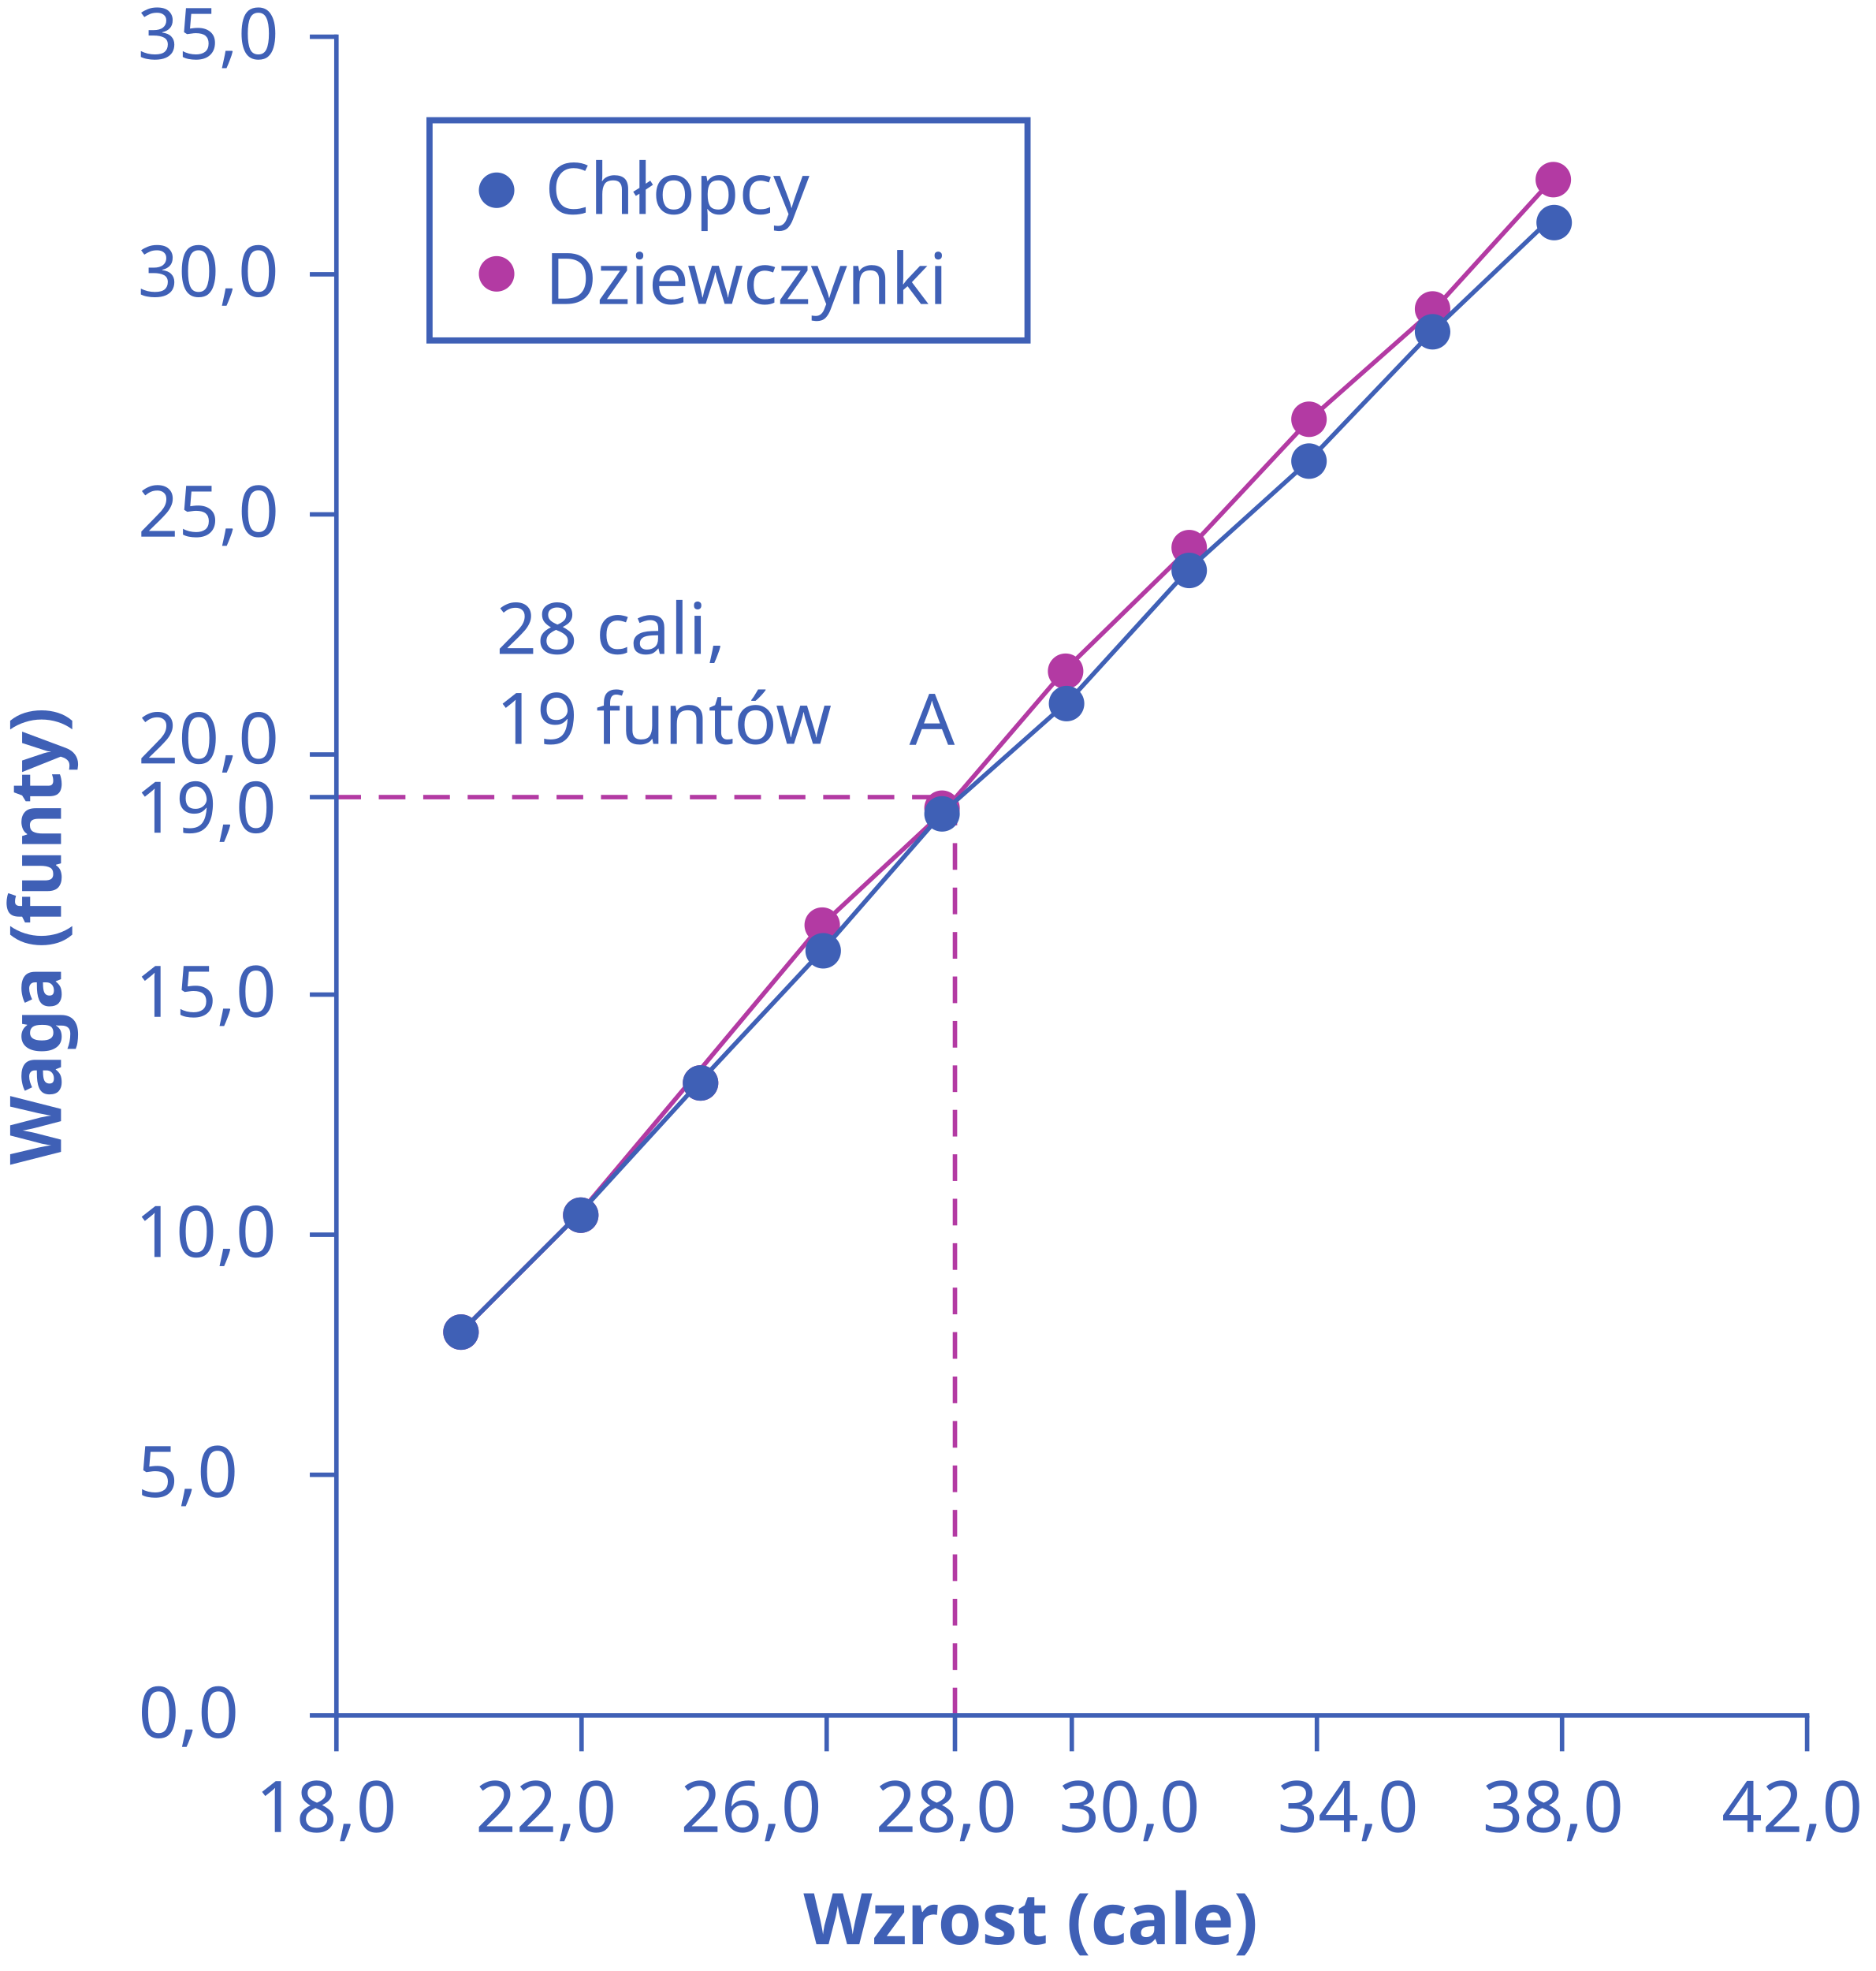
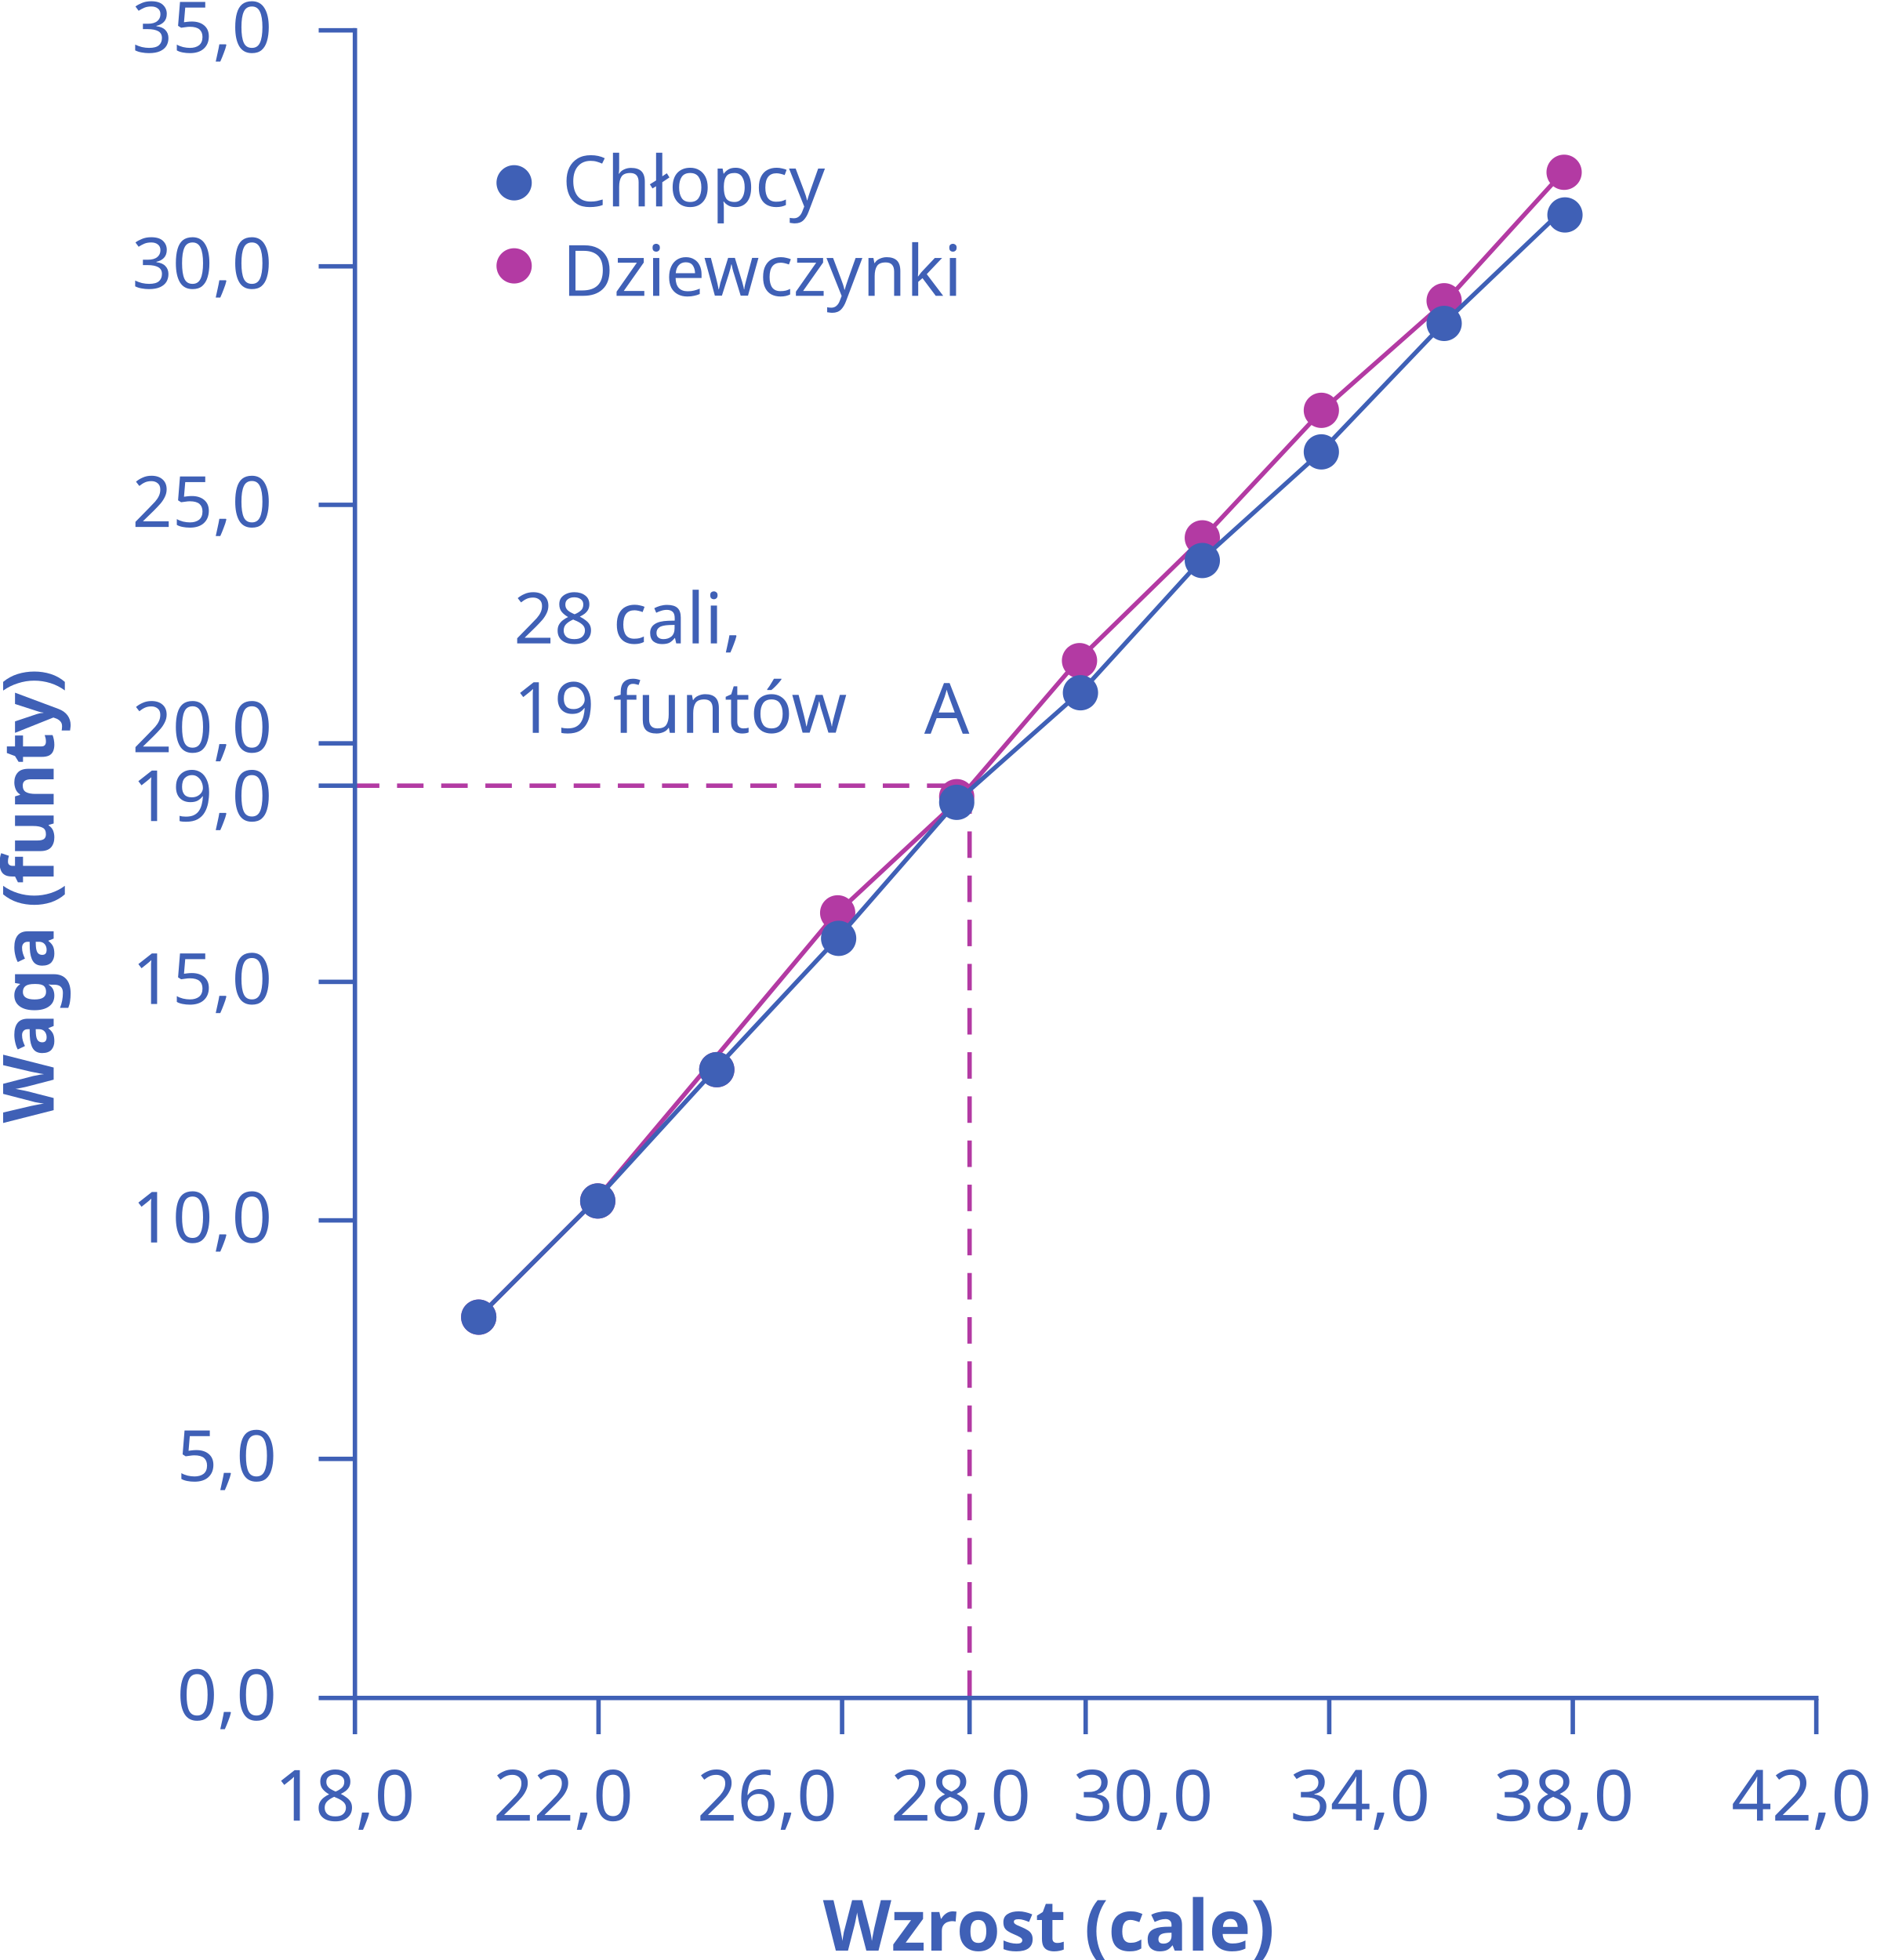
- <svg xmlns="http://www.w3.org/2000/svg" version="1.1" id="svg2" xml:space="preserve" width="281.293" height="295.6" viewBox="0 0 281.293 295.6">
+ <svg xmlns="http://www.w3.org/2000/svg" version="1.1" id="svg2" xml:space="preserve" width="284.414" height="295.899" viewBox="0 0 284.414 295.899">
  <defs id="defs6">



</defs>
-   <g id="g10" transform="matrix(1.333333,0,0,-1.333333,0,295.6)">
-     <g id="g1924">
+   <g id="g10" transform="matrix(1.333333,0,0,-1.333333,3.120928,294.6674)">
+     <g id="g1">
      <path d="M 174.361,201.213 161.359,186.911 147.383,174.56 133.407,159.608 119.755,146.282 106.104,130.355 92.128,117.354 78.801,101.428 65.149,85.176 51.498,71.524" style="fill:none;stroke:#b33aa3;stroke-width:0.5;stroke-linecap:butt;stroke-linejoin:miter;stroke-miterlimit:4;stroke-dasharray:none;stroke-opacity:1" id="path16" />
      <path d="m 80.23,101.301 c 0.778,-0.778 0.778,-2.051 0,-2.829 -0.778,-0.777 -2.05,-0.777 -2.828,0 -0.778,0.778 -0.778,2.051 0,2.829 0.778,0.777 2.05,0.777 2.828,0" style="fill:#b33aa3;fill-opacity:1;fill-rule:nonzero;stroke:none;stroke-width:0.1" id="path18" />
      <path d="m 93.919,119.055 c 0.778,-0.777 0.778,-2.05 0,-2.828 -0.778,-0.777 -2.05,-0.777 -2.828,0 -0.778,0.778 -0.778,2.051 0,2.828 0.778,0.778 2.05,0.778 2.828,0" style="fill:#b33aa3;fill-opacity:1;fill-rule:nonzero;stroke:none;stroke-width:0.1" id="path20" />
      <path d="m 107.396,132.21 c 0.777,-0.778 0.777,-2.051 0,-2.828 -0.778,-0.778 -2.051,-0.778 -2.829,0 -0.777,0.777 -0.777,2.05 0,2.828 0.778,0.777 2.051,0.777 2.829,0" style="fill:#b33aa3;fill-opacity:1;fill-rule:nonzero;stroke:none;stroke-width:0.1" id="path22" />
      <path d="m 121.3,147.612 c 0.777,-0.778 0.777,-2.05 0,-2.828 -0.778,-0.778 -2.051,-0.778 -2.828,0 -0.778,0.778 -0.778,2.05 0,2.828 0.777,0.778 2.05,0.778 2.828,0" style="fill:#b33aa3;fill-opacity:1;fill-rule:nonzero;stroke:none;stroke-width:0.1" id="path24" />
      <path d="m 135.204,161.516 c 0.777,-0.777 0.777,-2.05 0,-2.828 -0.777,-0.777 -2.051,-0.777 -2.828,0 -0.777,0.778 -0.777,2.051 0,2.828 0.777,0.778 2.051,0.778 2.828,0" style="fill:#b33aa3;fill-opacity:1;fill-rule:nonzero;stroke:none;stroke-width:0.1" id="path26" />
      <path d="m 148.682,175.955 c 0.777,-0.777 0.777,-2.05 0,-2.828 -0.778,-0.778 -2.051,-0.778 -2.828,0 -0.778,0.778 -0.778,2.051 0,2.828 0.777,0.778 2.05,0.778 2.828,0" style="fill:#b33aa3;fill-opacity:1;fill-rule:nonzero;stroke:none;stroke-width:0.1" id="path28" />
      <path d="m 162.585,188.362 c 0.777,-0.778 0.777,-2.05 0,-2.828 -0.777,-0.778 -2.051,-0.778 -2.828,0 -0.778,0.778 -0.778,2.05 0,2.828 0.777,0.778 2.051,0.778 2.828,0" style="fill:#b33aa3;fill-opacity:1;fill-rule:nonzero;stroke:none;stroke-width:0.1" id="path30" />
      <path d="m 176.169,202.908 c 0.777,-0.778 0.777,-2.05 0,-2.828 -0.777,-0.778 -2.051,-0.778 -2.828,0 -0.778,0.778 -0.778,2.05 0,2.828 0.777,0.778 2.051,0.778 2.828,0" style="fill:#b33aa3;fill-opacity:1;fill-rule:nonzero;stroke:none;stroke-width:0.1" id="path32" />
      <path d="m 66.753,86.433 c 0.778,-0.777 0.778,-2.05 0,-2.828 -0.778,-0.777 -2.05,-0.777 -2.828,0 -0.778,0.778 -0.778,2.051 0,2.828 0.778,0.778 2.05,0.778 2.828,0" style="fill:#b33aa3;fill-opacity:1;fill-rule:nonzero;stroke:none;stroke-width:0.1" id="path34" />
      <path d="m 53.277,73.278 c 0.778,-0.777 0.778,-2.051 0,-2.828 -0.778,-0.777 -2.05,-0.777 -2.829,0 -0.778,0.777 -0.778,2.051 0,2.828 0.778,0.777 2.05,0.777 2.829,0" style="fill:#b33aa3;fill-opacity:1;fill-rule:nonzero;stroke:none;stroke-width:0.1" id="path36" />
      <path d="M 37.614,132.04 H 107.438 V 28.948" style="fill:none;stroke:#b33aa3;stroke-width:0.5;stroke-linecap:butt;stroke-linejoin:miter;stroke-miterlimit:4;stroke-dasharray:3, 2;stroke-dashoffset:0;stroke-opacity:1" id="path38" />
-       <text y="-3.012" x="90.394" id="text44" style="font-variant:normal;font-weight:bold;font-size:8px;font-family:Arial;-inkscape-font-specification:Arial-BoldMT;writing-mode:lr-tb;fill:#3f60b6;fill-opacity:1;fill-rule:nonzero;stroke:none" transform="scale(1,-1)">
-         <tspan y="-3.012" x="90.394" style="font-style:normal;font-variant:normal;font-weight:bold;font-stretch:normal;font-family:sans-serif;-inkscape-font-specification:'sans-serif Bold'" id="tspan42">Wzrost (cale)</tspan>
+       <text y="-0.131" x="90.845" id="text44" style="font-variant:normal;font-weight:bold;font-size:8px;font-family:Arial;-inkscape-font-specification:Arial-BoldMT;writing-mode:lr-tb;fill:#3f60b6;fill-opacity:1;fill-rule:nonzero;stroke:none" transform="scale(1,-1)">
+         <tspan y="-0.131" x="90.845" style="font-style:normal;font-variant:normal;font-weight:bold;font-stretch:normal;font-family:sans-serif;-inkscape-font-specification:'sans-serif Bold'" id="tspan42">Wzrost (cale)</tspan>
      </text>
-       <text y="6.864" x="90.684" id="text48" style="font-variant:normal;font-weight:bold;font-size:8px;font-family:Arial;-inkscape-font-specification:Arial-BoldMT;writing-mode:lr-tb;fill:#3f60b6;fill-opacity:1;fill-rule:nonzero;stroke:none" transform="matrix(0,1,1,0,0,0)">
-         <tspan y="6.864" x="90.684" style="font-style:normal;font-variant:normal;font-weight:bold;font-stretch:normal;font-family:sans-serif;-inkscape-font-specification:'sans-serif Bold'" id="tspan46">Waga (funty)</tspan>
+       <text y="3.737" x="93.846" id="text48" style="font-variant:normal;font-weight:bold;font-size:8px;font-family:Arial;-inkscape-font-specification:Arial-BoldMT;writing-mode:lr-tb;fill:#3f60b6;fill-opacity:1;fill-rule:nonzero;stroke:none" transform="matrix(0,1,1,0,0,0)">
+         <tspan y="3.737" x="93.846" style="font-style:normal;font-variant:normal;font-weight:bold;font-stretch:normal;font-family:sans-serif;-inkscape-font-specification:'sans-serif Bold'" id="tspan46">Waga (funty)</tspan>
      </text>
      <path d="m 57.285,201.717 c 0.778,-0.778 0.778,-2.051 0,-2.828 -0.778,-0.778 -2.05,-0.778 -2.828,0 -0.778,0.777 -0.778,2.05 0,2.828 0.778,0.778 2.05,0.778 2.828,0" style="fill:#3f60b6;fill-opacity:1;fill-rule:nonzero;stroke:none;stroke-width:0.1" id="path72" />
      <path d="m 57.285,192.311 c 0.778,-0.777 0.778,-2.05 0,-2.828 -0.778,-0.778 -2.05,-0.778 -2.828,0 -0.778,0.778 -0.778,2.051 0,2.828 0.778,0.778 2.05,0.778 2.828,0" style="fill:#b33aa3;fill-opacity:1;fill-rule:nonzero;stroke:none;stroke-width:0.1" id="path74" />
-       <path d="m 37.847,28.711 v -4" style="fill:none;stroke:#3f60b6;stroke-width:0.5;stroke-linecap:butt;stroke-linejoin:miter;stroke-miterlimit:4;stroke-dasharray:none;stroke-opacity:1" id="path84" />
-       <path d="m 203.308,28.711 v -4" style="fill:none;stroke:#3f60b6;stroke-width:0.5;stroke-linecap:butt;stroke-linejoin:miter;stroke-miterlimit:4;stroke-dasharray:none;stroke-opacity:1" id="path86" />
-       <path d="m 65.427,28.711 v -4" style="fill:none;stroke:#3f60b6;stroke-width:0.5;stroke-linecap:butt;stroke-linejoin:miter;stroke-miterlimit:4;stroke-dasharray:none;stroke-opacity:1" id="path88" />
-       <path d="m 93.004,28.711 v -4" style="fill:none;stroke:#3f60b6;stroke-width:0.5;stroke-linecap:butt;stroke-linejoin:miter;stroke-miterlimit:4;stroke-dasharray:none;stroke-opacity:1" id="path90" />
-       <path d="m 120.582,28.711 v -4" style="fill:none;stroke:#3f60b6;stroke-width:0.5;stroke-linecap:butt;stroke-linejoin:miter;stroke-miterlimit:4;stroke-dasharray:none;stroke-opacity:1" id="path92" />
-       <path d="m 107.438,28.711 v -4" style="fill:none;stroke:#3f60b6;stroke-width:0.5;stroke-linecap:butt;stroke-linejoin:miter;stroke-miterlimit:4;stroke-dasharray:none;stroke-opacity:1" id="path94" />
-       <path d="m 148.159,28.711 v -4" style="fill:none;stroke:#3f60b6;stroke-width:0.5;stroke-linecap:butt;stroke-linejoin:miter;stroke-miterlimit:4;stroke-dasharray:none;stroke-opacity:1" id="path96" />
-       <path d="m 175.737,28.711 v -4" style="fill:none;stroke:#3f60b6;stroke-width:0.5;stroke-linecap:butt;stroke-linejoin:miter;stroke-miterlimit:4;stroke-dasharray:none;stroke-opacity:1" id="path98" />
-       <path d="M 34.855,55.815 H 37.927" style="fill:none;stroke:#3f60b6;stroke-width:0.5;stroke-linecap:butt;stroke-linejoin:miter;stroke-miterlimit:4;stroke-dasharray:none;stroke-opacity:1" id="path100" />
-       <path d="M 34.855,109.827 H 37.927" style="fill:none;stroke:#3f60b6;stroke-width:0.5;stroke-linecap:butt;stroke-linejoin:miter;stroke-miterlimit:4;stroke-dasharray:none;stroke-opacity:1" id="path102" />
-       <path d="M 34.855,82.821 H 37.927" style="fill:none;stroke:#3f60b6;stroke-width:0.5;stroke-linecap:butt;stroke-linejoin:miter;stroke-miterlimit:4;stroke-dasharray:none;stroke-opacity:1" id="path104" />
-       <path d="M 34.855,217.567 H 37.927" style="fill:none;stroke:#3f60b6;stroke-width:0.5;stroke-linecap:butt;stroke-linejoin:miter;stroke-miterlimit:4;stroke-dasharray:none;stroke-opacity:1" id="path106" />
-       <path d="M 34.855,190.845 H 37.927" style="fill:none;stroke:#3f60b6;stroke-width:0.5;stroke-linecap:butt;stroke-linejoin:miter;stroke-miterlimit:4;stroke-dasharray:none;stroke-opacity:1" id="path108" />
-       <path d="M 34.855,163.839 H 37.927" style="fill:none;stroke:#3f60b6;stroke-width:0.5;stroke-linecap:butt;stroke-linejoin:miter;stroke-miterlimit:4;stroke-dasharray:none;stroke-opacity:1" id="path110" />
-       <path d="M 34.855,136.833 H 37.927" style="fill:none;stroke:#3f60b6;stroke-width:0.5;stroke-linecap:butt;stroke-linejoin:miter;stroke-miterlimit:4;stroke-dasharray:none;stroke-opacity:1" id="path112" />
-       <path d="M 34.855,132.04 H 37.927" style="fill:none;stroke:#3f60b6;stroke-width:0.5;stroke-linecap:butt;stroke-linejoin:miter;stroke-miterlimit:4;stroke-dasharray:none;stroke-opacity:1" id="path114" />
-       <path d="M 34.855,28.746 H 37.927" style="fill:none;stroke:#3f60b6;stroke-width:0.5;stroke-linecap:butt;stroke-linejoin:miter;stroke-miterlimit:4;stroke-dasharray:none;stroke-opacity:1" id="path116" />
+       <path d="m 37.847,28.641 v -4" style="fill:none;stroke:#3f60b6;stroke-width:0.5;stroke-linecap:butt;stroke-linejoin:miter;stroke-miterlimit:4;stroke-dasharray:none;stroke-opacity:1" id="path84" />
+       <path d="m 203.308,28.641 v -4" style="fill:none;stroke:#3f60b6;stroke-width:0.5;stroke-linecap:butt;stroke-linejoin:miter;stroke-miterlimit:4;stroke-dasharray:none;stroke-opacity:1" id="path86" />
+       <path d="m 65.427,28.641 v -4" style="fill:none;stroke:#3f60b6;stroke-width:0.5;stroke-linecap:butt;stroke-linejoin:miter;stroke-miterlimit:4;stroke-dasharray:none;stroke-opacity:1" id="path88" />
+       <path d="m 93.004,28.641 v -4" style="fill:none;stroke:#3f60b6;stroke-width:0.5;stroke-linecap:butt;stroke-linejoin:miter;stroke-miterlimit:4;stroke-dasharray:none;stroke-opacity:1" id="path90" />
+       <path d="m 120.582,28.641 v -4" style="fill:none;stroke:#3f60b6;stroke-width:0.5;stroke-linecap:butt;stroke-linejoin:miter;stroke-miterlimit:4;stroke-dasharray:none;stroke-opacity:1" id="path92" />
+       <path d="m 107.438,28.641 v -4" style="fill:none;stroke:#3f60b6;stroke-width:0.5;stroke-linecap:butt;stroke-linejoin:miter;stroke-miterlimit:4;stroke-dasharray:none;stroke-opacity:1" id="path94" />
+       <path d="m 148.159,28.641 v -4" style="fill:none;stroke:#3f60b6;stroke-width:0.5;stroke-linecap:butt;stroke-linejoin:miter;stroke-miterlimit:4;stroke-dasharray:none;stroke-opacity:1" id="path96" />
+       <path d="m 175.737,28.641 v -4" style="fill:none;stroke:#3f60b6;stroke-width:0.5;stroke-linecap:butt;stroke-linejoin:miter;stroke-miterlimit:4;stroke-dasharray:none;stroke-opacity:1" id="path98" />
+       <path d="M 33.742,55.815 H 37.927" style="fill:none;stroke:#3f60b6;stroke-width:0.5;stroke-linecap:butt;stroke-linejoin:miter;stroke-miterlimit:4;stroke-dasharray:none;stroke-opacity:1" id="path100" />
+       <path d="M 33.742,109.827 H 37.927" style="fill:none;stroke:#3f60b6;stroke-width:0.5;stroke-linecap:butt;stroke-linejoin:miter;stroke-miterlimit:4;stroke-dasharray:none;stroke-opacity:1" id="path102" />
+       <path d="M 33.742,82.821 H 37.927" style="fill:none;stroke:#3f60b6;stroke-width:0.5;stroke-linecap:butt;stroke-linejoin:miter;stroke-miterlimit:4;stroke-dasharray:none;stroke-opacity:1" id="path104" />
+       <path d="M 33.742,217.567 H 37.927" style="fill:none;stroke:#3f60b6;stroke-width:0.5;stroke-linecap:butt;stroke-linejoin:miter;stroke-miterlimit:4;stroke-dasharray:none;stroke-opacity:1" id="path106" />
+       <path d="M 33.742,190.845 H 37.927" style="fill:none;stroke:#3f60b6;stroke-width:0.5;stroke-linecap:butt;stroke-linejoin:miter;stroke-miterlimit:4;stroke-dasharray:none;stroke-opacity:1" id="path108" />
+       <path d="M 33.742,163.839 H 37.927" style="fill:none;stroke:#3f60b6;stroke-width:0.5;stroke-linecap:butt;stroke-linejoin:miter;stroke-miterlimit:4;stroke-dasharray:none;stroke-opacity:1" id="path110" />
+       <path d="M 33.742,136.833 H 37.927" style="fill:none;stroke:#3f60b6;stroke-width:0.5;stroke-linecap:butt;stroke-linejoin:miter;stroke-miterlimit:4;stroke-dasharray:none;stroke-opacity:1" id="path112" />
+       <path d="M 33.742,132.04 H 37.927" style="fill:none;stroke:#3f60b6;stroke-width:0.5;stroke-linecap:butt;stroke-linejoin:miter;stroke-miterlimit:4;stroke-dasharray:none;stroke-opacity:1" id="path114" />
+       <path d="M 33.742,28.746 H 37.927" style="fill:none;stroke:#3f60b6;stroke-width:0.5;stroke-linecap:butt;stroke-linejoin:miter;stroke-miterlimit:4;stroke-dasharray:none;stroke-opacity:1" id="path116" />
      <path d="m 51.498,71.524 13.651,13.652 13.977,15.276 13.651,14.627 13.327,15.276 14.301,12.676 13.326,14.627 13.327,12.026 13.976,14.627 13.652,13.002" style="fill:none;stroke:#3f60b6;stroke-width:0.5;stroke-linecap:butt;stroke-linejoin:miter;stroke-miterlimit:4;stroke-dasharray:none;stroke-opacity:1" id="path118" />
      <path d="M 203.558,28.746 H 37.847 V 217.817" style="fill:none;stroke:#3f60b6;stroke-width:0.5;stroke-linecap:butt;stroke-linejoin:miter;stroke-miterlimit:4;stroke-dasharray:none;stroke-opacity:1" id="path120" />
      <g id="g122">
        <text transform="matrix(1,0,0,-1,61.318,197.631)" style="font-variant:normal;font-weight:normal;font-size:8px;font-family:ArialMT;-inkscape-font-specification:ArialMT;writing-mode:lr-tb;fill:#3f60b6;fill-opacity:1;fill-rule:nonzero;stroke:none" id="text128" y="0">
          <tspan style="font-style:normal;font-variant:normal;font-weight:normal;font-stretch:normal;font-family:sans-serif;-inkscape-font-specification:sans-serif" y="0" x="0" id="tspan124">Chłopcy</tspan>
          <tspan style="font-style:normal;font-variant:normal;font-weight:normal;font-stretch:normal;font-family:sans-serif;-inkscape-font-specification:sans-serif" y="10.127" x="0" id="tspan126">Dziewczynki</tspan>
        </text>
      </g>
-       <path d="M 115.602,183.407 H 48.322 v 24.766 h 67.279 z" style="fill:none;stroke:#3f60b6;stroke-width:0.693;stroke-linecap:butt;stroke-linejoin:miter;stroke-miterlimit:4;stroke-dasharray:none;stroke-opacity:1" id="path130" />
      <path d="m 176.265,198.079 c 0.777,-0.778 0.777,-2.051 0,-2.829 -0.778,-0.777 -2.051,-0.777 -2.828,0 -0.778,0.778 -0.778,2.051 0,2.829 0.777,0.777 2.05,0.777 2.828,0" style="fill:#3f60b6;fill-opacity:1;fill-rule:nonzero;stroke:none;stroke-width:0.1" id="path132" />
      <path d="m 162.586,185.796 c 0.777,-0.778 0.777,-2.051 0,-2.828 -0.777,-0.778 -2.051,-0.778 -2.828,0 -0.778,0.777 -0.778,2.05 0,2.828 0.777,0.777 2.051,0.777 2.828,0" style="fill:#3f60b6;fill-opacity:1;fill-rule:nonzero;stroke:none;stroke-width:0.1" id="path134" />
      <path d="m 148.682,171.249 c 0.777,-0.778 0.777,-2.05 0,-2.828 -0.778,-0.778 -2.051,-0.778 -2.828,0 -0.778,0.778 -0.778,2.05 0,2.828 0.777,0.778 2.05,0.778 2.828,0" style="fill:#3f60b6;fill-opacity:1;fill-rule:nonzero;stroke:none;stroke-width:0.1" id="path136" />
      <path d="m 135.205,158.95 c 0.777,-0.778 0.777,-2.051 0,-2.829 -0.777,-0.777 -2.051,-0.777 -2.828,0 -0.777,0.778 -0.777,2.051 0,2.829 0.777,0.777 2.051,0.777 2.828,0" style="fill:#3f60b6;fill-opacity:1;fill-rule:nonzero;stroke:none;stroke-width:0.1" id="path138" />
      <path d="m 121.407,143.977 c 0.778,-0.778 0.778,-2.051 0,-2.829 -0.777,-0.778 -2.051,-0.778 -2.828,0 -0.777,0.778 -0.777,2.051 0,2.829 0.777,0.777 2.051,0.777 2.828,0" style="fill:#3f60b6;fill-opacity:1;fill-rule:nonzero;stroke:none;stroke-width:0.1" id="path140" />
      <path d="m 107.396,131.569 c 0.778,-0.777 0.778,-2.051 0,-2.828 -0.777,-0.777 -2.05,-0.777 -2.828,0 -0.777,0.777 -0.777,2.051 0,2.828 0.778,0.777 2.051,0.777 2.828,0" style="fill:#3f60b6;fill-opacity:1;fill-rule:nonzero;stroke:none;stroke-width:0.1" id="path142" />
      <path d="m 94.027,116.168 c 0.778,-0.778 0.778,-2.051 0,-2.828 -0.778,-0.778 -2.05,-0.778 -2.829,0 -0.778,0.777 -0.778,2.05 0,2.828 0.778,0.777 2.05,0.777 2.829,0" style="fill:#3f60b6;fill-opacity:1;fill-rule:nonzero;stroke:none;stroke-width:0.1" id="path144" />
      <path d="m 80.23,101.301 c 0.778,-0.778 0.778,-2.051 0,-2.829 -0.778,-0.777 -2.05,-0.777 -2.828,0 -0.778,0.778 -0.778,2.051 0,2.829 0.778,0.777 2.05,0.777 2.828,0" style="fill:#3f60b6;fill-opacity:1;fill-rule:nonzero;stroke:none;stroke-width:0.1" id="path146" />
      <path d="m 66.753,86.433 c 0.778,-0.777 0.778,-2.05 0,-2.828 -0.778,-0.777 -2.05,-0.777 -2.828,0 -0.778,0.778 -0.778,2.051 0,2.828 0.778,0.778 2.05,0.778 2.828,0" style="fill:#3f60b6;fill-opacity:1;fill-rule:nonzero;stroke:none;stroke-width:0.1" id="path148" />
      <path d="m 53.277,73.278 c 0.778,-0.777 0.778,-2.051 0,-2.828 -0.778,-0.777 -2.05,-0.777 -2.829,0 -0.778,0.777 -0.778,2.051 0,2.828 0.778,0.777 2.05,0.777 2.829,0" style="fill:#3f60b6;fill-opacity:1;fill-rule:nonzero;stroke:none;stroke-width:0.1" id="path150" />
      <g id="g76-3" transform="translate(-11.88546,1.14814)">
        <text transform="matrix(1,0,0,-1,67.7117,147.003)" style="font-variant:normal;font-weight:normal;font-size:8px;font-family:ArialMT;-inkscape-font-specification:ArialMT;writing-mode:lr-tb;fill:#3f60b6;fill-opacity:1;fill-rule:nonzero;stroke:none" id="text82-9" y="0">
          <tspan y="0" x="0" style="font-style:normal;font-variant:normal;font-weight:normal;font-stretch:normal;font-family:sans-serif;-inkscape-font-specification:sans-serif" id="tspan80-8">28 cali,</tspan>
          <tspan id="tspan262" y="10.127" x="0" style="font-style:normal;font-variant:normal;font-weight:normal;font-stretch:normal;font-family:sans-serif;-inkscape-font-specification:sans-serif">19 funtów</tspan>
        </text>
      </g>
-       <text transform="scale(1,-1)" style="font-variant:normal;font-weight:normal;font-size:8px;font-family:ArialMT;-inkscape-font-specification:ArialMT;writing-mode:lr-tb;fill:#3f60b6;fill-opacity:1;fill-rule:nonzero;stroke:none" id="text82-9-67" y="-215.063" x="15.487">
-         <tspan id="tspan262-3" y="-215.063" x="15.487" style="font-style:normal;font-variant:normal;font-weight:normal;font-stretch:normal;font-family:sans-serif;-inkscape-font-specification:sans-serif">35,0</tspan>
+       <text transform="scale(1,-1)" style="font-variant:normal;font-weight:normal;font-size:8px;font-family:ArialMT;-inkscape-font-specification:ArialMT;writing-mode:lr-tb;fill:#3f60b6;fill-opacity:1;fill-rule:nonzero;stroke:none" id="text82-9-67" y="-215.063" x="12.606">
+         <tspan id="tspan262-3" y="-215.063" x="12.606" style="font-style:normal;font-variant:normal;font-weight:normal;font-stretch:normal;font-family:sans-serif;-inkscape-font-specification:sans-serif">35,0</tspan>
      </text>
-       <text transform="scale(1,-1)" style="font-variant:normal;font-weight:normal;font-size:8px;font-family:ArialMT;-inkscape-font-specification:ArialMT;writing-mode:lr-tb;fill:#3f60b6;fill-opacity:1;fill-rule:nonzero;stroke:none" id="text82-9-67-5" y="-188.341" x="15.487">
-         <tspan id="tspan262-3-6" y="-188.341" x="15.487" style="font-style:normal;font-variant:normal;font-weight:normal;font-stretch:normal;font-family:sans-serif;-inkscape-font-specification:sans-serif">30,0</tspan>
+       <text transform="scale(1,-1)" style="font-variant:normal;font-weight:normal;font-size:8px;font-family:ArialMT;-inkscape-font-specification:ArialMT;writing-mode:lr-tb;fill:#3f60b6;fill-opacity:1;fill-rule:nonzero;stroke:none" id="text82-9-67-5" y="-188.341" x="12.606">
+         <tspan id="tspan262-3-6" y="-188.341" x="12.606" style="font-style:normal;font-variant:normal;font-weight:normal;font-stretch:normal;font-family:sans-serif;-inkscape-font-specification:sans-serif">30,0</tspan>
      </text>
-       <text transform="scale(1,-1)" style="font-variant:normal;font-weight:normal;font-size:8px;font-family:ArialMT;-inkscape-font-specification:ArialMT;writing-mode:lr-tb;fill:#3f60b6;fill-opacity:1;fill-rule:nonzero;stroke:none" id="text82-9-67-5-9" y="-15.631" x="28.767">
-         <tspan id="tspan262-3-6-2" y="-15.631" x="28.767" style="font-style:normal;font-variant:normal;font-weight:normal;font-stretch:normal;font-family:sans-serif;-inkscape-font-specification:sans-serif">18,0</tspan>
+       <text transform="scale(1,-1)" style="font-variant:normal;font-weight:normal;font-size:8px;font-family:ArialMT;-inkscape-font-specification:ArialMT;writing-mode:lr-tb;fill:#3f60b6;fill-opacity:1;fill-rule:nonzero;stroke:none" id="text82-9-67-5-9" y="-14.849" x="28.767">
+         <tspan id="tspan262-3-6-2" y="-14.849" x="28.767" style="font-style:normal;font-variant:normal;font-weight:normal;font-stretch:normal;font-family:sans-serif;-inkscape-font-specification:sans-serif">18,0</tspan>
      </text>
-       <text transform="scale(1,-1)" style="font-variant:normal;font-weight:normal;font-size:8px;font-family:ArialMT;-inkscape-font-specification:ArialMT;writing-mode:lr-tb;fill:#3f60b6;fill-opacity:1;fill-rule:nonzero;stroke:none" id="text82-9-67-5-0" y="-15.631" x="53.493">
-         <tspan id="tspan262-3-6-23" y="-15.631" x="53.493" style="font-style:normal;font-variant:normal;font-weight:normal;font-stretch:normal;font-family:sans-serif;-inkscape-font-specification:sans-serif">22,0</tspan>
+       <text transform="scale(1,-1)" style="font-variant:normal;font-weight:normal;font-size:8px;font-family:ArialMT;-inkscape-font-specification:ArialMT;writing-mode:lr-tb;fill:#3f60b6;fill-opacity:1;fill-rule:nonzero;stroke:none" id="text82-9-67-5-0" y="-14.849" x="53.493">
+         <tspan id="tspan262-3-6-23" y="-14.849" x="53.493" style="font-style:normal;font-variant:normal;font-weight:normal;font-stretch:normal;font-family:sans-serif;-inkscape-font-specification:sans-serif">22,0</tspan>
      </text>
-       <text transform="scale(1,-1)" style="font-variant:normal;font-weight:normal;font-size:8px;font-family:ArialMT;-inkscape-font-specification:ArialMT;writing-mode:lr-tb;fill:#3f60b6;fill-opacity:1;fill-rule:nonzero;stroke:none" id="text82-9-67-5-7" y="-15.631" x="76.57">
-         <tspan id="tspan262-3-6-5" y="-15.631" x="76.57" style="font-style:normal;font-variant:normal;font-weight:normal;font-stretch:normal;font-family:sans-serif;-inkscape-font-specification:sans-serif">26,0</tspan>
+       <text transform="scale(1,-1)" style="font-variant:normal;font-weight:normal;font-size:8px;font-family:ArialMT;-inkscape-font-specification:ArialMT;writing-mode:lr-tb;fill:#3f60b6;fill-opacity:1;fill-rule:nonzero;stroke:none" id="text82-9-67-5-7" y="-14.849" x="76.57">
+         <tspan id="tspan262-3-6-5" y="-14.849" x="76.57" style="font-style:normal;font-variant:normal;font-weight:normal;font-stretch:normal;font-family:sans-serif;-inkscape-font-specification:sans-serif">26,0</tspan>
      </text>
-       <text transform="scale(1,-1)" style="font-variant:normal;font-weight:normal;font-size:8px;font-family:ArialMT;-inkscape-font-specification:ArialMT;writing-mode:lr-tb;fill:#3f60b6;fill-opacity:1;fill-rule:nonzero;stroke:none" id="text82-9-67-5-92" y="-15.631" x="98.504">
-         <tspan id="tspan262-3-6-28" y="-15.631" x="98.504" style="font-style:normal;font-variant:normal;font-weight:normal;font-stretch:normal;font-family:sans-serif;-inkscape-font-specification:sans-serif">28,0</tspan>
+       <text transform="scale(1,-1)" style="font-variant:normal;font-weight:normal;font-size:8px;font-family:ArialMT;-inkscape-font-specification:ArialMT;writing-mode:lr-tb;fill:#3f60b6;fill-opacity:1;fill-rule:nonzero;stroke:none" id="text82-9-67-5-92" y="-14.849" x="98.504">
+         <tspan id="tspan262-3-6-28" y="-14.849" x="98.504" style="font-style:normal;font-variant:normal;font-weight:normal;font-stretch:normal;font-family:sans-serif;-inkscape-font-specification:sans-serif">28,0</tspan>
      </text>
-       <text transform="scale(1,-1)" style="font-variant:normal;font-weight:normal;font-size:8px;font-family:ArialMT;-inkscape-font-specification:ArialMT;writing-mode:lr-tb;fill:#3f60b6;fill-opacity:1;fill-rule:nonzero;stroke:none" id="text82-9-67-5-97" y="-15.631" x="119.137">
-         <tspan id="tspan262-3-6-3" y="-15.631" x="119.137" style="font-style:normal;font-variant:normal;font-weight:normal;font-stretch:normal;font-family:sans-serif;-inkscape-font-specification:sans-serif">30,0</tspan>
+       <text transform="scale(1,-1)" style="font-variant:normal;font-weight:normal;font-size:8px;font-family:ArialMT;-inkscape-font-specification:ArialMT;writing-mode:lr-tb;fill:#3f60b6;fill-opacity:1;fill-rule:nonzero;stroke:none" id="text82-9-67-5-97" y="-14.849" x="119.137">
+         <tspan id="tspan262-3-6-3" y="-14.849" x="119.137" style="font-style:normal;font-variant:normal;font-weight:normal;font-stretch:normal;font-family:sans-serif;-inkscape-font-specification:sans-serif">30,0</tspan>
      </text>
-       <text transform="scale(1,-1)" style="font-variant:normal;font-weight:normal;font-size:8px;font-family:ArialMT;-inkscape-font-specification:ArialMT;writing-mode:lr-tb;fill:#3f60b6;fill-opacity:1;fill-rule:nonzero;stroke:none" id="text82-9-67-5-6" y="-15.631" x="143.714">
-         <tspan id="tspan262-3-6-1" y="-15.631" x="143.714" style="font-style:normal;font-variant:normal;font-weight:normal;font-stretch:normal;font-family:sans-serif;-inkscape-font-specification:sans-serif">34,0</tspan>
+       <text transform="scale(1,-1)" style="font-variant:normal;font-weight:normal;font-size:8px;font-family:ArialMT;-inkscape-font-specification:ArialMT;writing-mode:lr-tb;fill:#3f60b6;fill-opacity:1;fill-rule:nonzero;stroke:none" id="text82-9-67-5-6" y="-14.849" x="143.714">
+         <tspan id="tspan262-3-6-1" y="-14.849" x="143.714" style="font-style:normal;font-variant:normal;font-weight:normal;font-stretch:normal;font-family:sans-serif;-inkscape-font-specification:sans-serif">34,0</tspan>
      </text>
-       <text transform="scale(1,-1)" style="font-variant:normal;font-weight:normal;font-size:8px;font-family:ArialMT;-inkscape-font-specification:ArialMT;writing-mode:lr-tb;fill:#3f60b6;fill-opacity:1;fill-rule:nonzero;stroke:none" id="text82-9-67-5-2" y="-15.631" x="166.792">
-         <tspan id="tspan262-3-6-9" y="-15.631" x="166.792" style="font-style:normal;font-variant:normal;font-weight:normal;font-stretch:normal;font-family:sans-serif;-inkscape-font-specification:sans-serif">38,0</tspan>
+       <text transform="scale(1,-1)" style="font-variant:normal;font-weight:normal;font-size:8px;font-family:ArialMT;-inkscape-font-specification:ArialMT;writing-mode:lr-tb;fill:#3f60b6;fill-opacity:1;fill-rule:nonzero;stroke:none" id="text82-9-67-5-2" y="-14.849" x="166.792">
+         <tspan id="tspan262-3-6-9" y="-14.849" x="166.792" style="font-style:normal;font-variant:normal;font-weight:normal;font-stretch:normal;font-family:sans-serif;-inkscape-font-specification:sans-serif">38,0</tspan>
      </text>
-       <text transform="scale(1,-1)" style="font-variant:normal;font-weight:normal;font-size:8px;font-family:ArialMT;-inkscape-font-specification:ArialMT;writing-mode:lr-tb;fill:#3f60b6;fill-opacity:1;fill-rule:nonzero;stroke:none" id="text82-9-67-5-3" y="-15.631" x="193.689">
-         <tspan id="tspan262-3-6-19" y="-15.631" x="193.689" style="font-style:normal;font-variant:normal;font-weight:normal;font-stretch:normal;font-family:sans-serif;-inkscape-font-specification:sans-serif">42,0</tspan>
+       <text transform="scale(1,-1)" style="font-variant:normal;font-weight:normal;font-size:8px;font-family:ArialMT;-inkscape-font-specification:ArialMT;writing-mode:lr-tb;fill:#3f60b6;fill-opacity:1;fill-rule:nonzero;stroke:none" id="text82-9-67-5-3" y="-14.849" x="193.689">
+         <tspan id="tspan262-3-6-19" y="-14.849" x="193.689" style="font-style:normal;font-variant:normal;font-weight:normal;font-stretch:normal;font-family:sans-serif;-inkscape-font-specification:sans-serif">42,0</tspan>
      </text>
-       <text transform="scale(1,-1)" style="font-variant:normal;font-weight:normal;font-size:8px;font-family:ArialMT;-inkscape-font-specification:ArialMT;writing-mode:lr-tb;fill:#3f60b6;fill-opacity:1;fill-rule:nonzero;stroke:none" id="text82-9-67-2" y="-161.335" x="15.511">
-         <tspan id="tspan262-3-9" y="-161.335" x="15.511" style="font-style:normal;font-variant:normal;font-weight:normal;font-stretch:normal;font-family:sans-serif;-inkscape-font-specification:sans-serif">25,0</tspan>
+       <text transform="scale(1,-1)" style="font-variant:normal;font-weight:normal;font-size:8px;font-family:ArialMT;-inkscape-font-specification:ArialMT;writing-mode:lr-tb;fill:#3f60b6;fill-opacity:1;fill-rule:nonzero;stroke:none" id="text82-9-67-2" y="-161.335" x="12.606">
+         <tspan id="tspan262-3-9" y="-161.335" x="12.606" style="font-style:normal;font-variant:normal;font-weight:normal;font-stretch:normal;font-family:sans-serif;-inkscape-font-specification:sans-serif">25,0</tspan>
      </text>
-       <text transform="scale(1,-1)" style="font-variant:normal;font-weight:normal;font-size:8px;font-family:ArialMT;-inkscape-font-specification:ArialMT;writing-mode:lr-tb;fill:#3f60b6;fill-opacity:1;fill-rule:nonzero;stroke:none" id="text82-9-67-1" y="-135.829" x="15.511">
-         <tspan id="tspan262-3-2" y="-135.829" x="15.511" style="font-style:normal;font-variant:normal;font-weight:normal;font-stretch:normal;font-family:sans-serif;-inkscape-font-specification:sans-serif">20,0</tspan>
+       <text transform="scale(1,-1)" style="font-variant:normal;font-weight:normal;font-size:8px;font-family:ArialMT;-inkscape-font-specification:ArialMT;writing-mode:lr-tb;fill:#3f60b6;fill-opacity:1;fill-rule:nonzero;stroke:none" id="text82-9-67-1" y="-135.829" x="12.606">
+         <tspan id="tspan262-3-2" y="-135.829" x="12.606" style="font-style:normal;font-variant:normal;font-weight:normal;font-stretch:normal;font-family:sans-serif;-inkscape-font-specification:sans-serif">20,0</tspan>
      </text>
-       <text transform="scale(1,-1)" style="font-variant:normal;font-weight:normal;font-size:8px;font-family:ArialMT;-inkscape-font-specification:ArialMT;writing-mode:lr-tb;fill:#3f60b6;fill-opacity:1;fill-rule:nonzero;stroke:none" id="text82-9-67-7" y="-128.036" x="15.218">
-         <tspan id="tspan262-3-0" y="-128.036" x="15.218" style="font-style:normal;font-variant:normal;font-weight:normal;font-stretch:normal;font-family:sans-serif;-inkscape-font-specification:sans-serif">19,0</tspan>
+       <text transform="scale(1,-1)" style="font-variant:normal;font-weight:normal;font-size:8px;font-family:ArialMT;-inkscape-font-specification:ArialMT;writing-mode:lr-tb;fill:#3f60b6;fill-opacity:1;fill-rule:nonzero;stroke:none" id="text82-9-67-7" y="-128.036" x="12.606">
+         <tspan id="tspan262-3-0" y="-128.036" x="12.606" style="font-style:normal;font-variant:normal;font-weight:normal;font-stretch:normal;font-family:sans-serif;-inkscape-font-specification:sans-serif">19,0</tspan>
      </text>
-       <text transform="scale(1,-1)" style="font-variant:normal;font-weight:normal;font-size:8px;font-family:ArialMT;-inkscape-font-specification:ArialMT;writing-mode:lr-tb;fill:#3f60b6;fill-opacity:1;fill-rule:nonzero;stroke:none" id="text82-9-67-9" y="-107.323" x="15.218">
-         <tspan id="tspan262-3-3" y="-107.323" x="15.218" style="font-style:normal;font-variant:normal;font-weight:normal;font-stretch:normal;font-family:sans-serif;-inkscape-font-specification:sans-serif">15,0</tspan>
+       <text transform="scale(1,-1)" style="font-variant:normal;font-weight:normal;font-size:8px;font-family:ArialMT;-inkscape-font-specification:ArialMT;writing-mode:lr-tb;fill:#3f60b6;fill-opacity:1;fill-rule:nonzero;stroke:none" id="text82-9-67-9" y="-107.323" x="12.606">
+         <tspan id="tspan262-3-3" y="-107.323" x="12.606" style="font-style:normal;font-variant:normal;font-weight:normal;font-stretch:normal;font-family:sans-serif;-inkscape-font-specification:sans-serif">15,0</tspan>
      </text>
-       <text transform="scale(1,-1)" style="font-variant:normal;font-weight:normal;font-size:8px;font-family:ArialMT;-inkscape-font-specification:ArialMT;writing-mode:lr-tb;fill:#3f60b6;fill-opacity:1;fill-rule:nonzero;stroke:none" id="text82-9-67-6" y="-80.317" x="15.218">
-         <tspan id="tspan262-3-06" y="-80.317" x="15.218" style="font-style:normal;font-variant:normal;font-weight:normal;font-stretch:normal;font-family:sans-serif;-inkscape-font-specification:sans-serif">10,0</tspan>
+       <text transform="scale(1,-1)" style="font-variant:normal;font-weight:normal;font-size:8px;font-family:ArialMT;-inkscape-font-specification:ArialMT;writing-mode:lr-tb;fill:#3f60b6;fill-opacity:1;fill-rule:nonzero;stroke:none" id="text82-9-67-6" y="-80.317" x="12.606">
+         <tspan id="tspan262-3-06" y="-80.317" x="12.606" style="font-style:normal;font-variant:normal;font-weight:normal;font-stretch:normal;font-family:sans-serif;-inkscape-font-specification:sans-serif">10,0</tspan>
      </text>
-       <text transform="scale(1,-1)" style="font-variant:normal;font-weight:normal;font-size:8px;font-family:ArialMT;-inkscape-font-specification:ArialMT;writing-mode:lr-tb;fill:#3f60b6;fill-opacity:1;fill-rule:nonzero;stroke:none" id="text82-9-67-26" y="-53.311" x="15.479">
-         <tspan id="tspan262-3-1" y="-53.311" x="15.479" style="font-style:normal;font-variant:normal;font-weight:normal;font-stretch:normal;font-family:sans-serif;-inkscape-font-specification:sans-serif">5,0</tspan>
+       <text transform="scale(1,-1)" style="font-variant:normal;font-weight:normal;font-size:8px;font-family:ArialMT;-inkscape-font-specification:ArialMT;writing-mode:lr-tb;fill:#3f60b6;fill-opacity:1;fill-rule:nonzero;stroke:none" id="text82-9-67-26" y="-53.311" x="17.695">
+         <tspan id="tspan262-3-1" y="-53.311" x="17.695" style="font-style:normal;font-variant:normal;font-weight:normal;font-stretch:normal;font-family:sans-serif;-inkscape-font-specification:sans-serif">5,0</tspan>
      </text>
-       <text transform="scale(1,-1)" style="font-variant:normal;font-weight:normal;font-size:8px;font-family:ArialMT;-inkscape-font-specification:ArialMT;writing-mode:lr-tb;fill:#3f60b6;fill-opacity:1;fill-rule:nonzero;stroke:none" id="text82-9-67-8" y="-26.242" x="15.569">
-         <tspan id="tspan262-3-7" y="-26.242" x="15.569" style="font-style:normal;font-variant:normal;font-weight:normal;font-stretch:normal;font-family:sans-serif;-inkscape-font-specification:sans-serif">0,0</tspan>
+       <text transform="scale(1,-1)" style="font-variant:normal;font-weight:normal;font-size:8px;font-family:ArialMT;-inkscape-font-specification:ArialMT;writing-mode:lr-tb;fill:#3f60b6;fill-opacity:1;fill-rule:nonzero;stroke:none" id="text82-9-67-8" y="-26.242" x="17.695">
+         <tspan id="tspan262-3-7" y="-26.242" x="17.695" style="font-style:normal;font-variant:normal;font-weight:normal;font-stretch:normal;font-family:sans-serif;-inkscape-font-specification:sans-serif">0,0</tspan>
      </text>
      <g id="g76-3-9" transform="translate(34.59249,-9.080564)">
        <text transform="matrix(1,0,0,-1,67.7117,147.003)" style="font-variant:normal;font-weight:normal;font-size:8px;font-family:ArialMT;-inkscape-font-specification:ArialMT;writing-mode:lr-tb;fill:#3f60b6;fill-opacity:1;fill-rule:nonzero;stroke:none" id="text82-9-6" y="0">
          <tspan id="tspan262-8" y="0" x="0" style="font-style:normal;font-variant:normal;font-weight:normal;font-stretch:normal;font-family:sans-serif;-inkscape-font-specification:sans-serif">A</tspan>
        </text>
      </g>
    </g>
  </g>
</svg>
